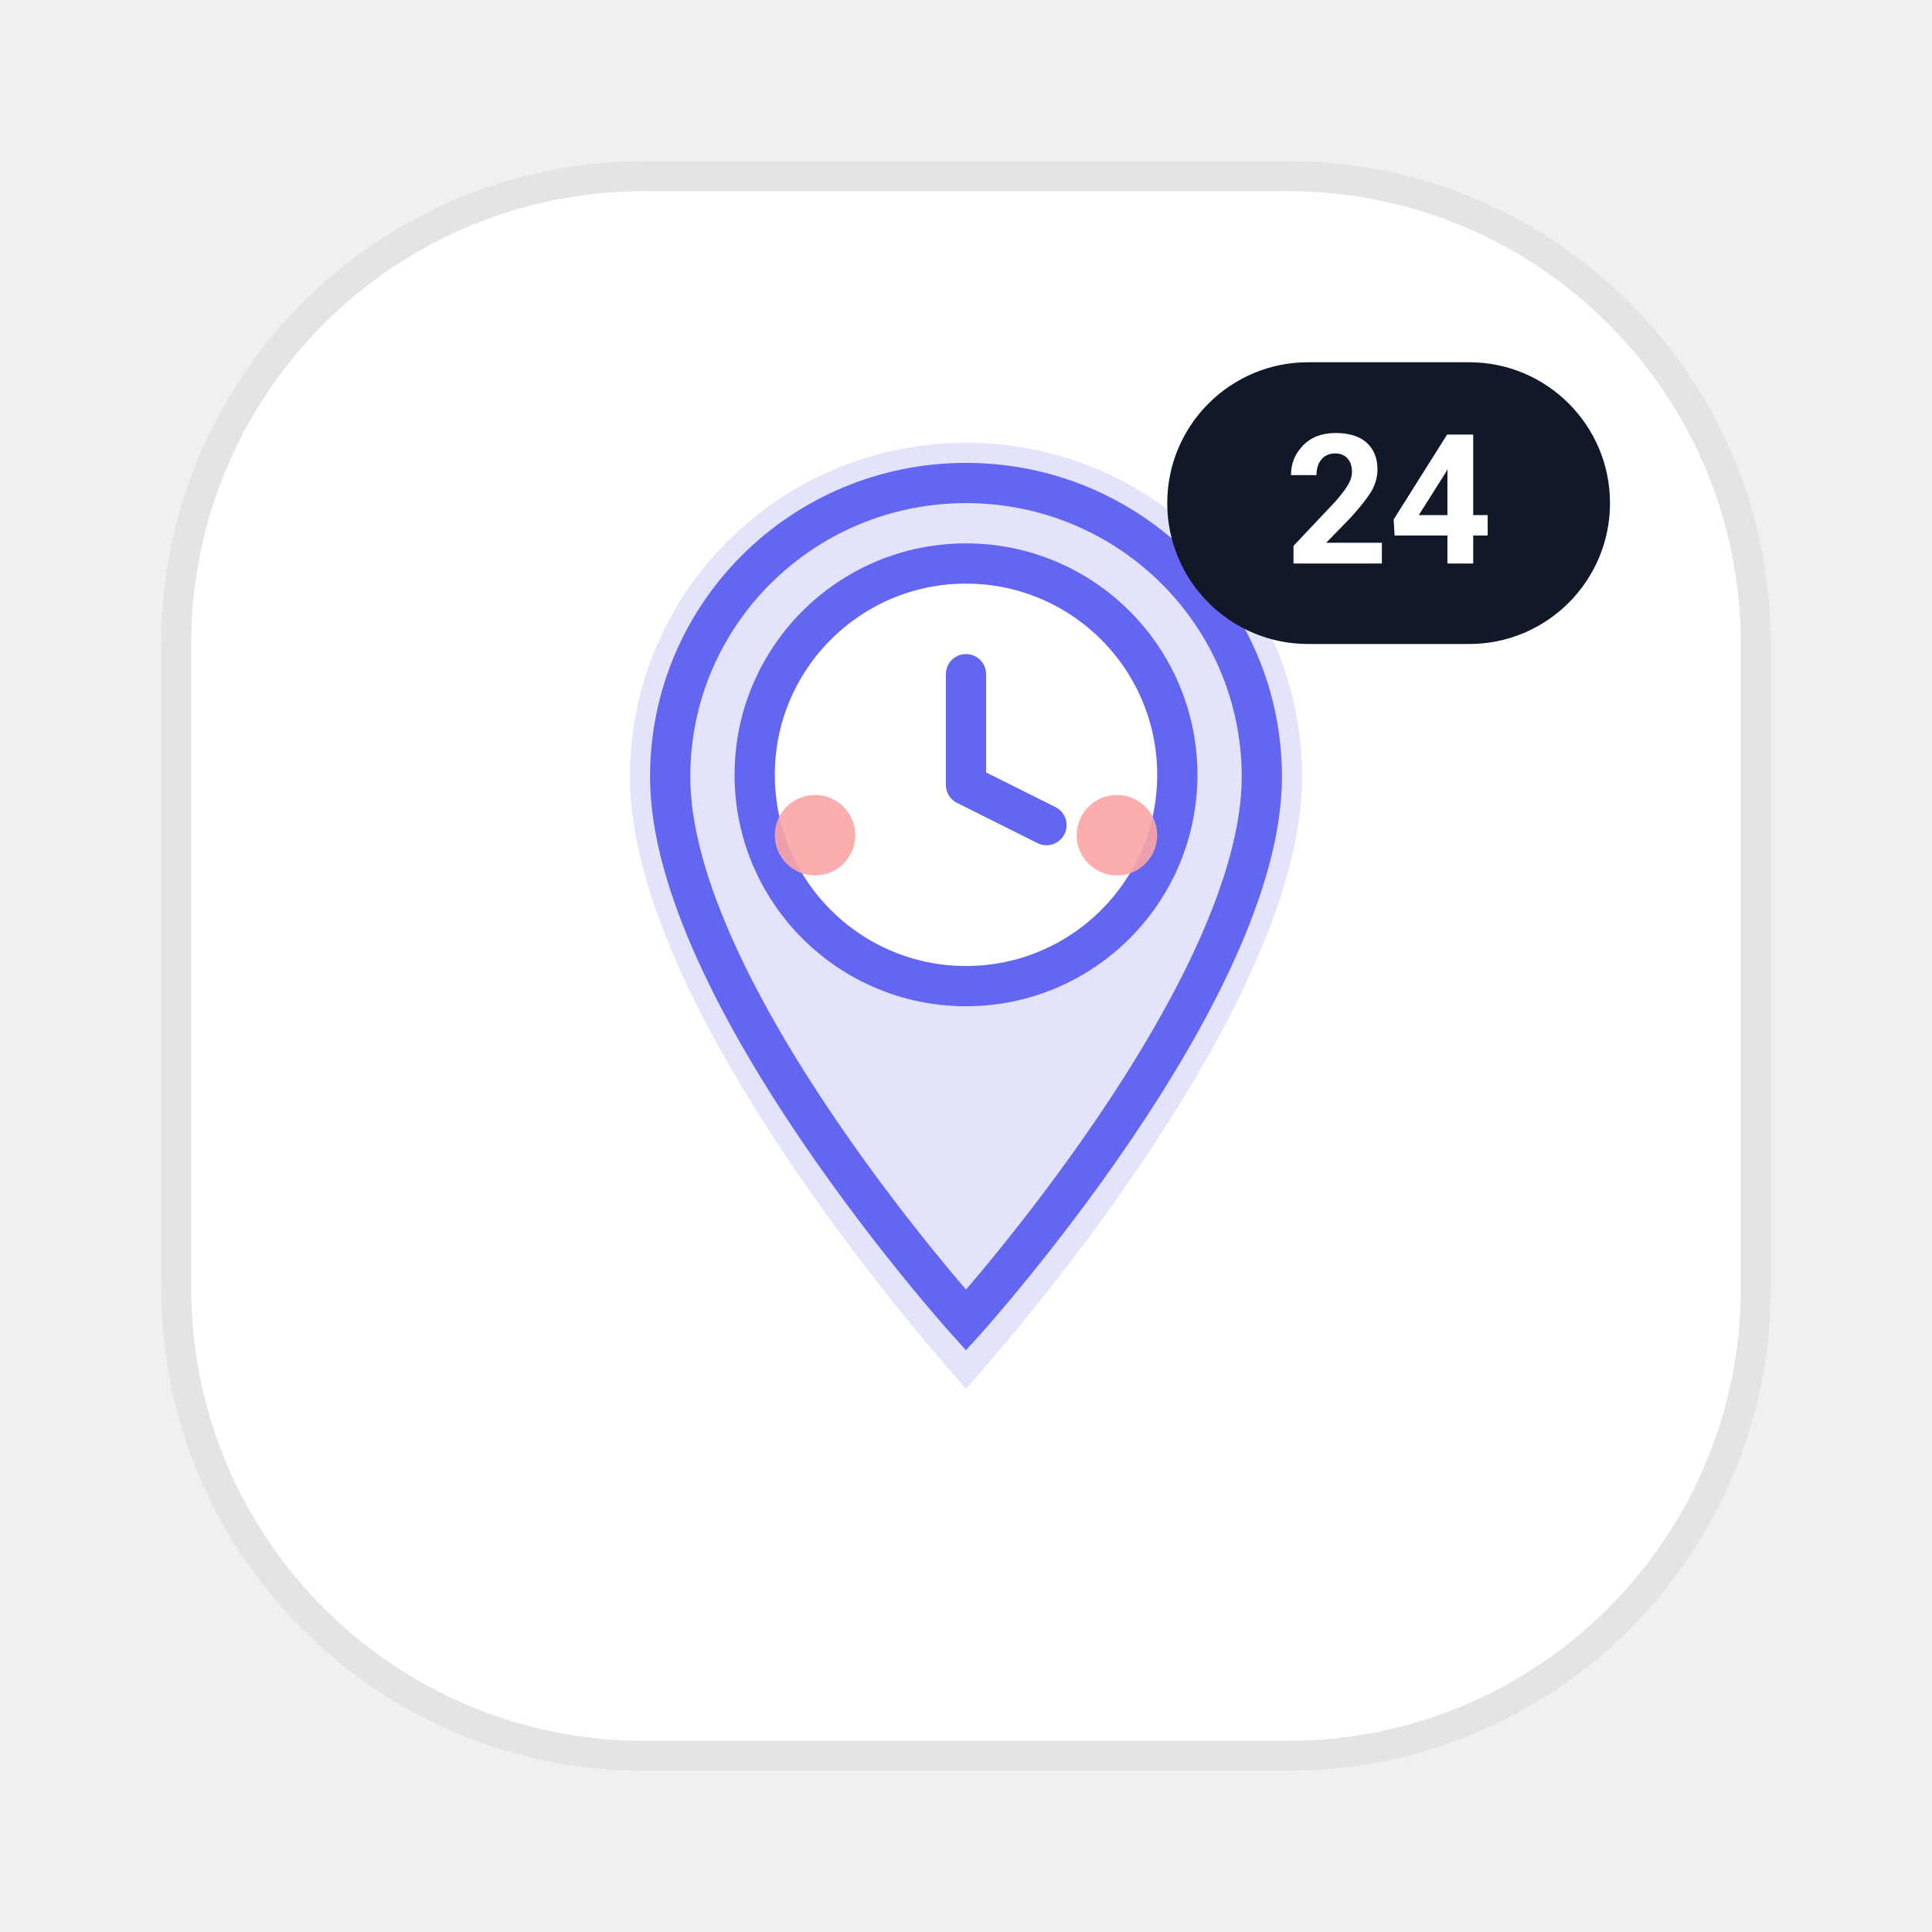
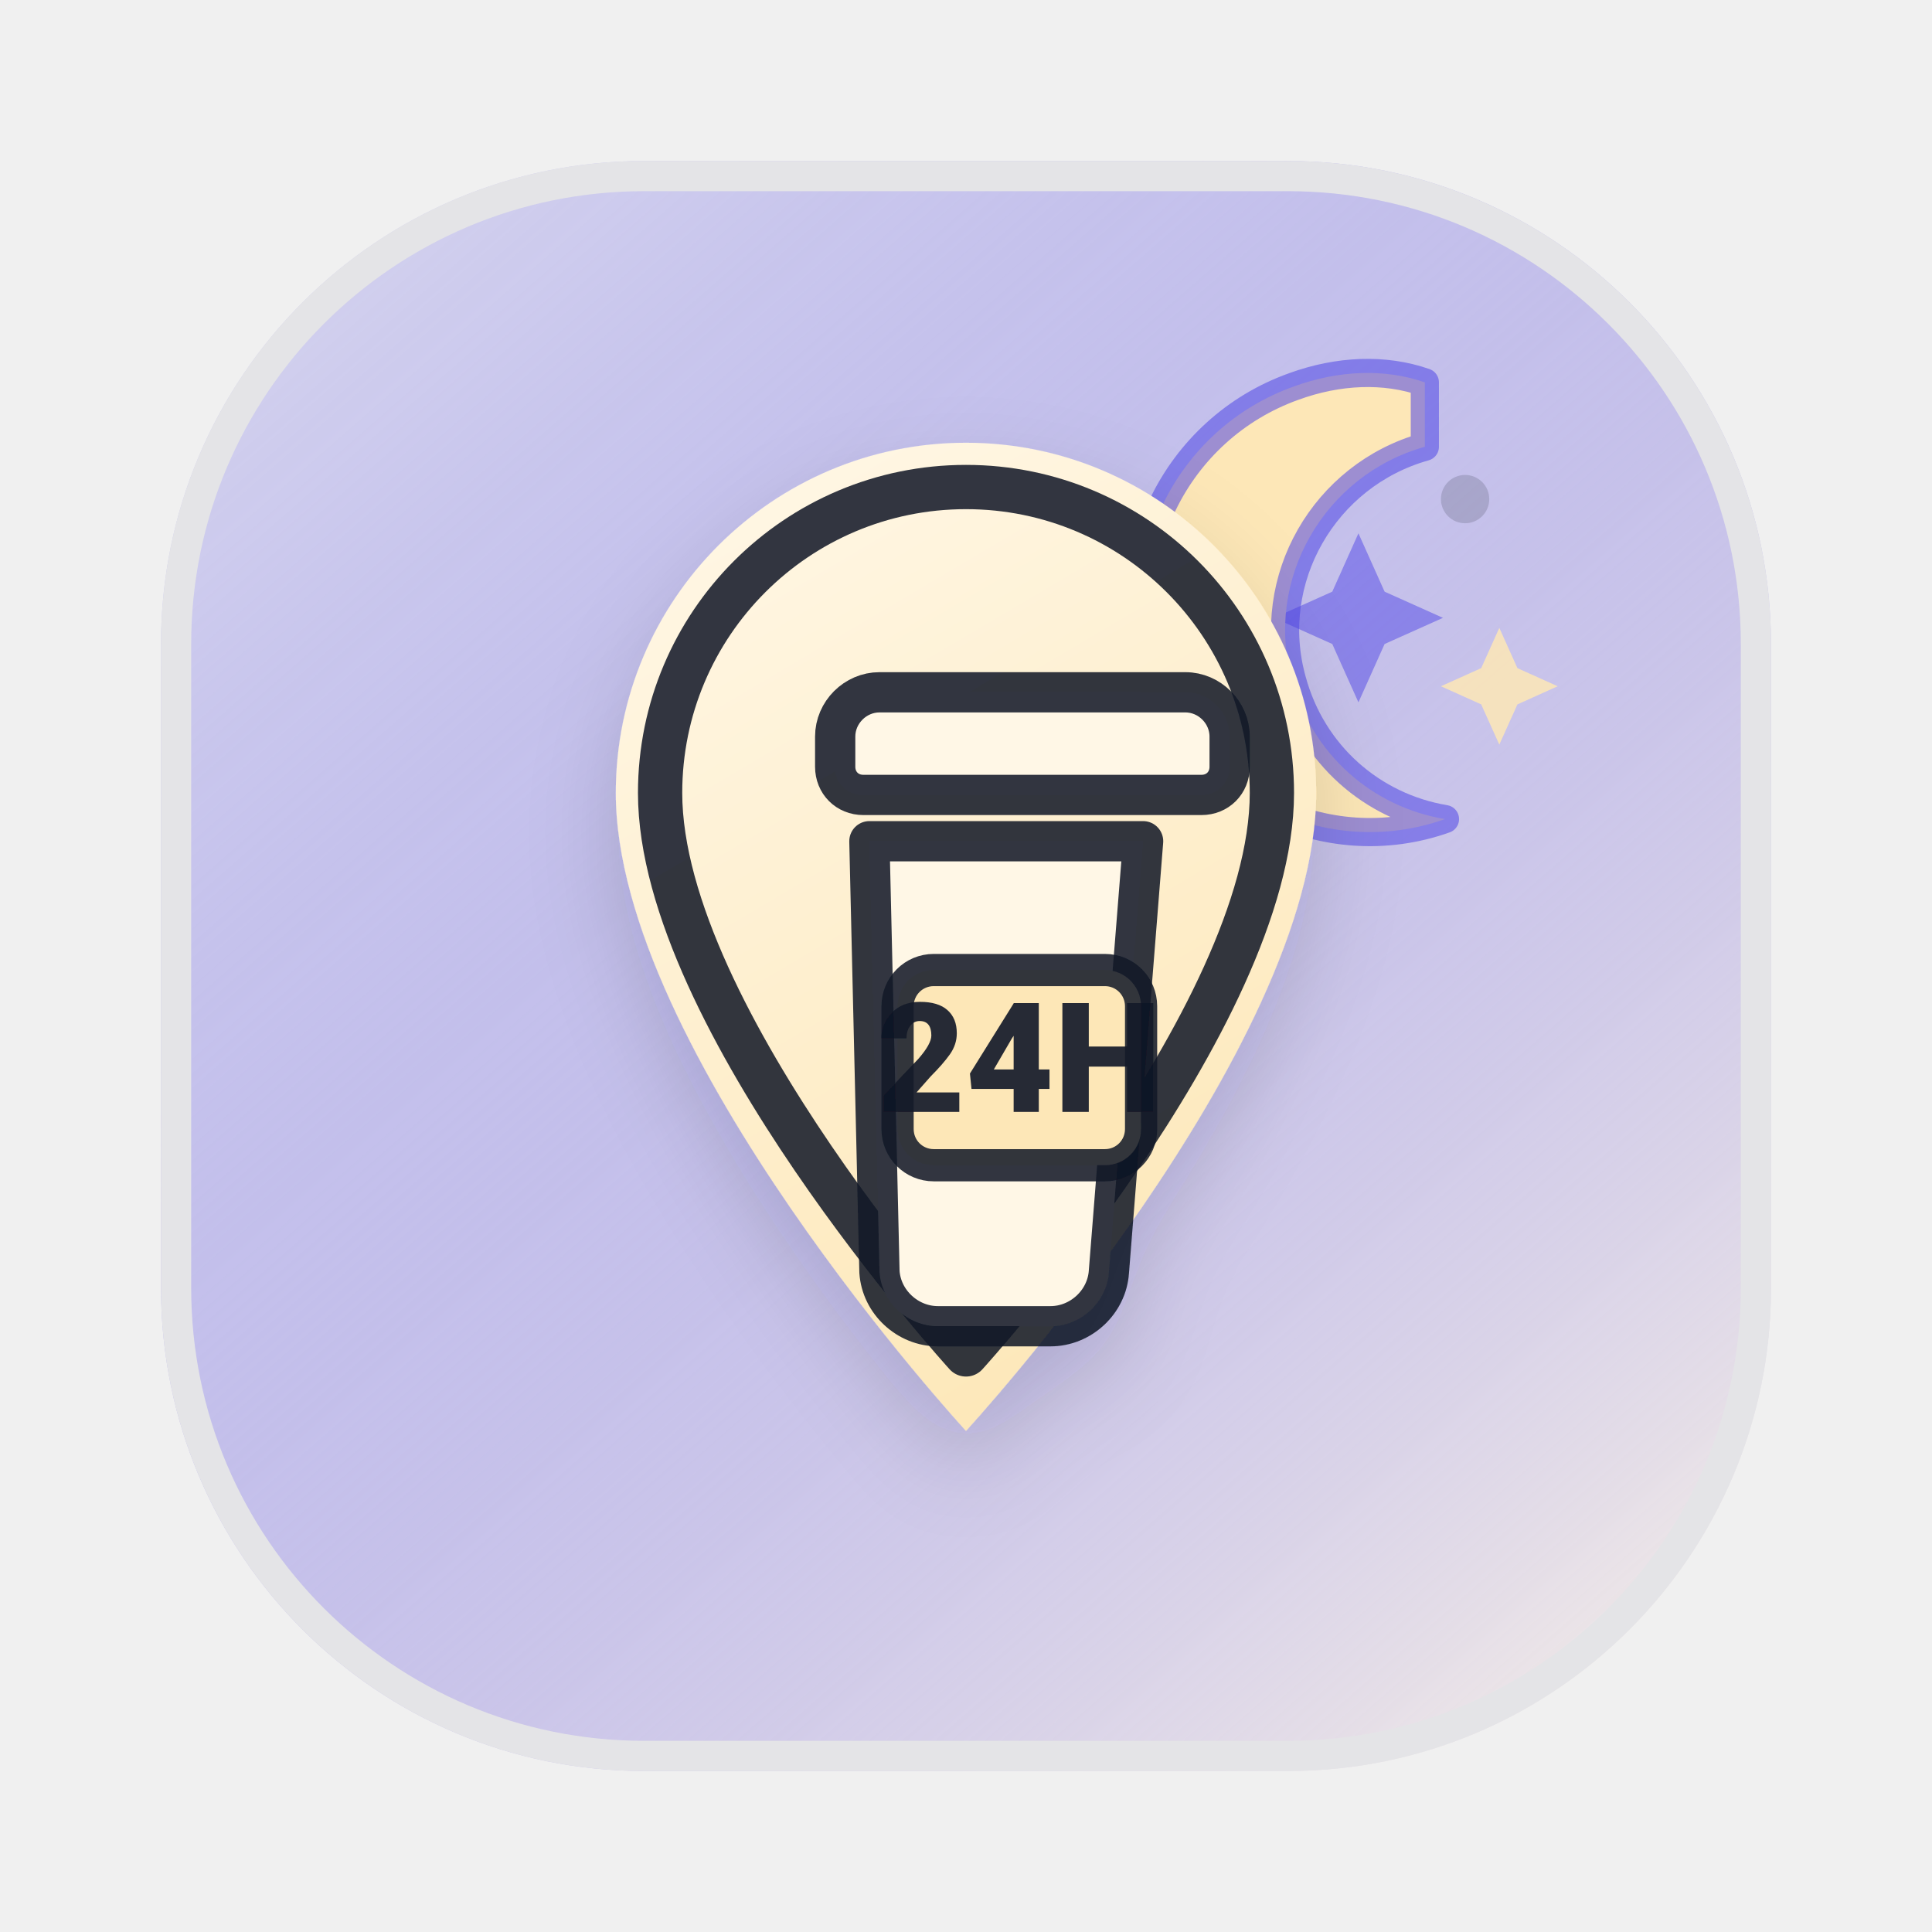
<svg xmlns="http://www.w3.org/2000/svg" width="96" height="96" viewBox="0 0 96 96" fill="none">
-   <rect x="8" y="8" width="80" height="80" rx="24" fill="#FFFFFF" />
+   <defs>
+     <linearGradient id="bg" x1="16" y1="12" x2="86" y2="92" gradientUnits="userSpaceOnUse">
+       <stop stop-color="#4F46E5" stop-opacity="0.18" />
+       <stop offset="1" stop-color="#FFF7E6" stop-opacity="0.95" />
+     </linearGradient>
+     <linearGradient id="pinFill" x1="36" y1="22" x2="62" y2="66" gradientUnits="userSpaceOnUse">
+       <stop stop-color="#FFF7E6" />
+       <stop offset="1" stop-color="#FDE7B7" />
+     </linearGradient>
+     <filter id="softShadow" x="-20%" y="-20%" width="140%" height="140%" color-interpolation-filters="sRGB">
+       <feDropShadow dx="0" dy="2" stdDeviation="2.2" flood-color="#111827" flood-opacity="0.15" />
+     </filter>
+   </defs>
+   <rect x="8" y="8" width="80" height="80" rx="24" fill="url(#bg)" />
  <rect x="8.75" y="8.75" width="78.5" height="78.5" rx="23.25" stroke="#E4E4E7" stroke-width="1.5" />
-   <path d="M48 22c-9.2 0-16.7 7.4-16.7 16.6 0 12.1 16.7 30.4 16.7 30.4S64.7 50.7 64.7 38.6C64.7 29.4 57.2 22 48 22Z" fill="#6366F1" opacity="0.18" />
-   <path d="M48 24c-8.1 0-14.7 6.5-14.7 14.6 0 10.7 14.7 27 14.7 27s14.7-16.3 14.7-27C62.7 30.5 56.1 24 48 24Z" stroke="#6366F1" stroke-width="2" />
-   <circle cx="48" cy="38.5" r="10.5" fill="#FFFFFF" stroke="#6366F1" stroke-width="2" />
-   <path d="M48 33.5v5.5l4 2" stroke="#6366F1" stroke-width="2" stroke-linecap="round" stroke-linejoin="round" />
-   <circle cx="40.5" cy="41.5" r="2" fill="#FCA5A5" opacity="0.9" />
-   <circle cx="55.5" cy="41.5" r="2" fill="#FCA5A5" opacity="0.9" />
-   <rect x="58" y="18" width="22" height="14" rx="7" fill="#111827" />
-   <text x="69" y="28" text-anchor="middle" font-family="system-ui, -apple-system, Segoe UI, Roboto, sans-serif" font-size="9" font-weight="700" fill="#FFFFFF">24</text>
+   <g opacity="0.9">
+     <path d="M67.5 26.5l1.3 2.9 2.9 1.3-2.9 1.3-1.3 2.9-1.3-2.9-2.9-1.3 2.9-1.3 1.3-2.9Z" fill="#4F46E5" fill-opacity="0.55" />
+     <path d="M74.5 31.2l0.9 2.0 2.0 0.9-2.0 0.9-0.9 2.0-0.9-2.0-2.0-0.9 2.0-0.9 0.9-2.0Z" fill="#FDE7B7" fill-opacity="0.95" />
+     <circle cx="72.8" cy="24.8" r="1.2" fill="#111827" fill-opacity="0.18" />
+   </g>
+   <path d="M70.8 22.2c-5.0 1.4-8.0 6.6-6.6 11.6 1.0 3.7 4.0 6.3 7.6 6.9-5.9 2.1-12.4-1.1-14.5-7.0-2.1-5.9 1.1-12.4 7.0-14.5 2.2-0.8 4.5-0.9 6.5-0.2Z" fill="#FDE7B7" stroke="#4F46E5" stroke-opacity="0.55" stroke-width="1.4" stroke-linejoin="round" />
+   <g filter="url(#softShadow)">
+     <path d="M48 22C38.4 22 30.6 29.8 30.6 39.4c0 12.8 17.4 31.7 17.4 31.7S65.4 52.2 65.4 39.4C65.4 29.8 57.6 22 48 22Z" fill="url(#pinFill)" />
+     <path d="M48 24.2c-8.4 0-15.2 6.8-15.2 15.2 0 11.2 15.2 27.9 15.2 27.9s15.2-16.7 15.2-27.9c0-8.4-6.8-15.2-15.2-15.2Z" stroke="#111827" stroke-opacity="0.86" stroke-width="2.2" stroke-linejoin="round" />
+     <g transform="translate(46 33)">
+       <path d="M-4.5 3.6c0-1.2 1.0-2.2 2.2-2.2h15.2c1.2 0 2.2 1.0 2.2 2.2v1.5c0 0.8-0.6 1.4-1.4 1.4H-3.1c-0.8 0-1.4-0.6-1.4-1.4V3.6Z" fill="#FFF7E6" stroke="#111827" stroke-opacity="0.86" stroke-width="2" />
+       <path d="M-2.8 8.8h13.6l-1.7 21.4c-0.1 1.5-1.4 2.7-2.9 2.7H0.6c-1.5 0-2.8-1.2-2.9-2.7L-2.8 8.8Z" fill="#FFF7E6" stroke="#111827" stroke-opacity="0.86" stroke-width="2" stroke-linejoin="round" />
+       <path d="M-1.4 17.0c0-1.0 0.8-1.8 1.8-1.8H8.9c1.0 0 1.8 0.8 1.8 1.8v6.1c0 1.0-0.8 1.8-1.8 1.8H0.4c-1.0 0-1.8-0.8-1.8-1.8V17.0Z" fill="#FDE7B7" stroke="#111827" stroke-opacity="0.86" stroke-width="1.6" />
+       <text x="4.65" y="22.25" text-anchor="middle" font-family="system-ui, -apple-system, Segoe UI, Roboto, sans-serif" font-size="7.6" font-weight="800" fill="#111827" fill-opacity="0.9">24H</text>
+     </g>
+   </g>
</svg>
